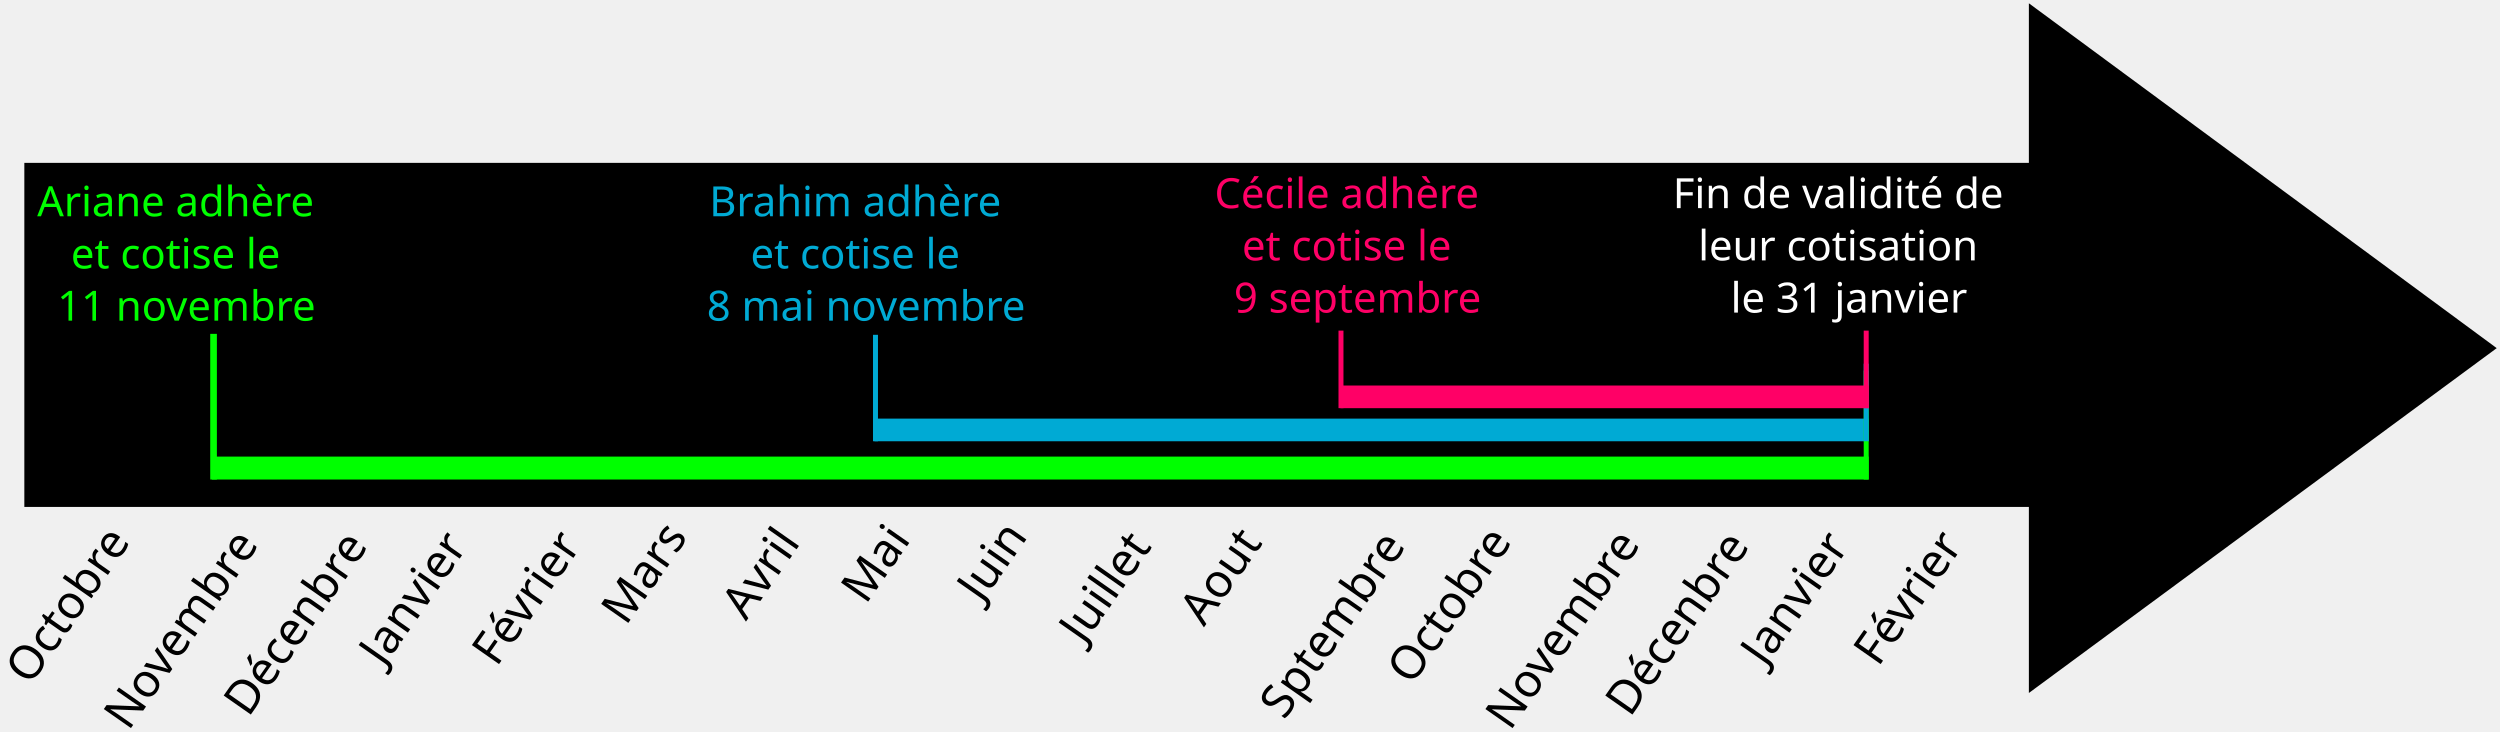
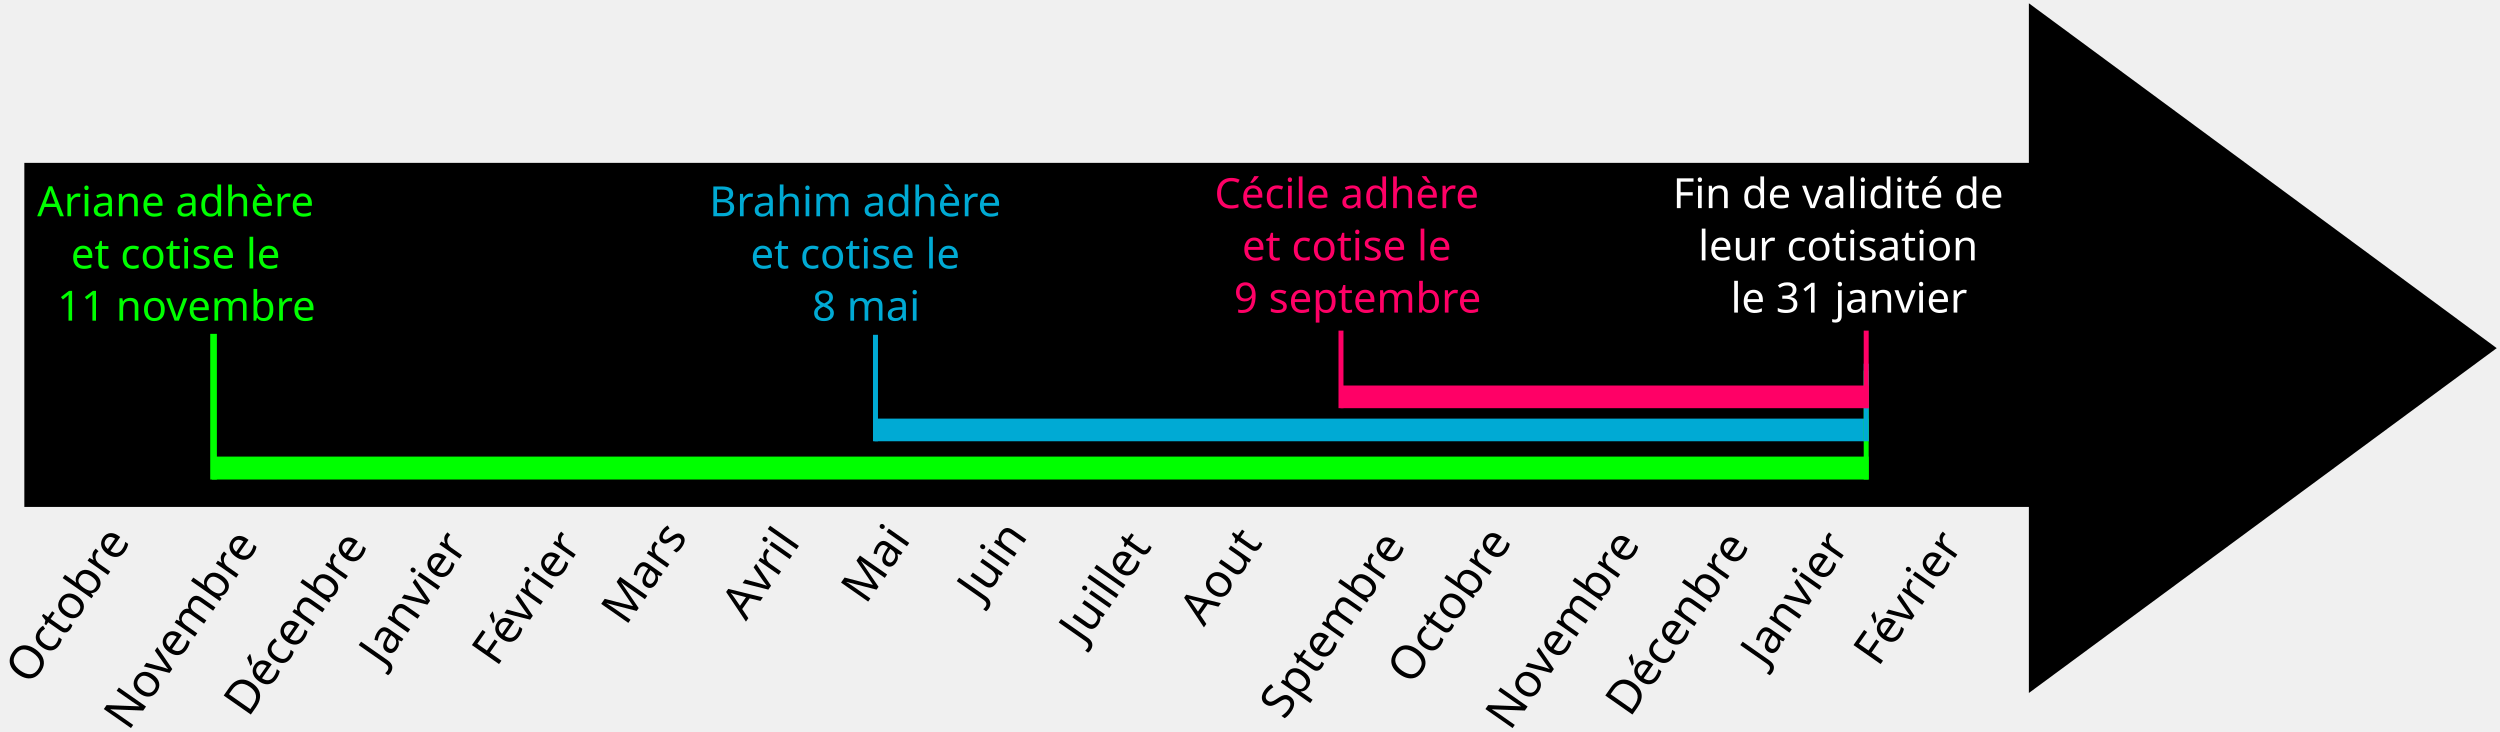
<svg xmlns="http://www.w3.org/2000/svg" width="760.2mm" height="222.38mm" version="1.1" viewBox="0 0 760.2 222.38">
  <path d="m616.94 1v48.532h-609.54v104.61h609.54v56.579l142.26-104.86z" stroke-width="1.094" />
  <g font-family="sans-serif" font-size="14.111px" letter-spacing="0px" stroke-width=".265" word-spacing="0px">
    <text transform="rotate(-55)" x="-99.415" y="211.927" style="line-height:1.25" xml:space="preserve">
      <tspan x="-99.415" y="211.927" font-size="14.111px" stroke-width=".265">Janvier</tspan>
    </text>
    <text transform="rotate(-55)" x="-79.751" y="240.128" style="line-height:1.25" xml:space="preserve">
      <tspan x="-79.751" y="240.128" font-size="14.111px" stroke-width=".265">Février</tspan>
    </text>
    <text transform="rotate(-55)" x="-46.943" y="265.147" style="line-height:1.25" xml:space="preserve">
      <tspan x="-46.943" y="265.147" font-size="14.111px" stroke-width=".265">Mars</tspan>
    </text>
    <text transform="rotate(-55)" x="-24.74" y="294.223" style="line-height:1.25" xml:space="preserve">
      <tspan x="-24.74" y="294.223" font-size="14.111px" stroke-width=".265">Avril</tspan>
    </text>
    <text transform="rotate(-55)" x="0.197" y="321.177" style="line-height:1.25" xml:space="preserve">
      <tspan x="0.197" y="321.177" font-size="14.111px" stroke-width=".265">Mai</tspan>
    </text>
    <text transform="rotate(-55)" x="20.828" y="349.741" style="line-height:1.25" xml:space="preserve">
      <tspan x="20.828" y="349.741" font-size="14.111px" stroke-width=".265">Juin</tspan>
    </text>
    <text transform="rotate(-55)" x="28.303" y="382.359" style="line-height:1.25" xml:space="preserve">
      <tspan x="28.303" y="382.359" font-size="14.111px" stroke-width=".265">Juillet</tspan>
    </text>
    <text transform="rotate(-55)" x="53.703" y="409.306" style="line-height:1.25" xml:space="preserve">
      <tspan x="53.703" y="409.306" font-size="14.111px" stroke-width=".265">Aout</tspan>
    </text>
    <text transform="rotate(-55)" x="44.454" y="445.6" style="line-height:1.25" xml:space="preserve">
      <tspan x="44.454" y="445.6" font-size="14.111px" stroke-width=".265">Sptembre</tspan>
    </text>
    <text transform="rotate(-55)" x="75.289" y="471.294" style="line-height:1.25" xml:space="preserve">
      <tspan x="75.289" y="471.294" font-size="14.111px" stroke-width=".265">Octobre</tspan>
    </text>
    <text transform="rotate(-55)" x="81.09" y="503.746" style="line-height:1.25" xml:space="preserve">
      <tspan x="81.09" y="503.746" font-size="14.111px" stroke-width=".265">Novembre</tspan>
    </text>
    <text transform="rotate(-55)" x="105.361" y="531.247" style="line-height:1.25" xml:space="preserve">
      <tspan x="105.361" y="531.247" font-size="14.111px" stroke-width=".265">Décenbre</tspan>
    </text>
    <text transform="rotate(-55)" x="141.556" y="556.069" style="line-height:1.25" xml:space="preserve">
      <tspan x="141.556" y="556.069" font-size="14.111px" stroke-width=".265">Janvier</tspan>
    </text>
    <text transform="rotate(-55)" x="-159.882" y="159.604" style="line-height:1.25" xml:space="preserve">
      <tspan x="-159.882" y="159.604" font-size="14.111px" stroke-width=".265">Novembre</tspan>
    </text>
    <text transform="rotate(-55)" x="-135.61" y="187.104" style="line-height:1.25" xml:space="preserve">
      <tspan x="-135.61" y="187.104" font-size="14.111px" stroke-width=".265">Décenbre</tspan>
    </text>
    <text transform="rotate(-55)" x="161.22" y="584.27" style="line-height:1.25" xml:space="preserve">
      <tspan x="161.22" y="584.27" font-size="14.111px" stroke-width=".265">Février</tspan>
    </text>
    <text transform="rotate(-55)" x="-165.683" y="127.151" style="line-height:1.25" xml:space="preserve">
      <tspan x="-165.683" y="127.151" font-size="14.111px" stroke-width=".265">Octobre</tspan>
    </text>
  </g>
  <rect x="64.438" y="138.84" width="503.79" height="6.976" fill="#0f0" />
  <rect x="63.927" y="101.52" width="2.023" height="44.299" fill="#0f0" />
  <rect x="265.9" y="127.29" width="302.33" height="6.888" fill="#00aad4" />
  <rect x="265.46" y="101.81" width="1.512" height="32.364" fill="#00aad4" />
  <rect x="566.72" y="112.7" width="1.512" height="33.11" fill="#0f0" />
  <rect x="566.72" y="110.59" width="1.512" height="23.586" fill="#00aad4" />
  <rect x="566.72" y="100.53" width="1.512" height="23.586" fill="#f06" />
  <g font-family="sans-serif" font-size="12.7px" letter-spacing="0px" stroke-width=".265" text-anchor="middle" word-spacing="0px">
    <text x="64.948" y="65.756" fill="#00ff00" text-align="center" style="line-height:1.25" xml:space="preserve">
      <tspan x="64.948" y="65.756">Ariane adhère</tspan>
      <tspan x="64.948" y="81.631">et cotise le</tspan>
      <tspan x="64.948" y="97.506">11 novembre</tspan>
    </text>
    <text x="271.615" y="65.756" fill="#00aad4" text-align="center" style="line-height:1.25" xml:space="preserve">
      <tspan x="271.615" y="65.756">Brahim adhère</tspan>
      <tspan x="271.615" y="81.631">et cotise le</tspan>
-       <tspan x="271.615" y="97.506">8 mai novembre</tspan>
+       <tspan x="271.615" y="97.506">8 mai</tspan>
    </text>
    <text x="421.067" y="63.294" fill="#ff0066" text-align="center" style="line-height:1.25" xml:space="preserve">
      <tspan x="421.067" y="63.294">Cécile adhère</tspan>
      <tspan x="421.067" y="79.169">et cotise le</tspan>
      <tspan x="421.067" y="95.044">9 septembre</tspan>
    </text>
  </g>
  <rect x="407.62" y="117.23" width="160.62" height="6.888" fill="#f06" />
  <rect x="407.01" y="100.53" width="1.512" height="23.585" fill="#f06" />
  <text x="567.19" y="63.294" fill="#ffffff" font-family="sans-serif" font-size="12.7px" letter-spacing="0px" stroke-width=".265" text-align="center" text-anchor="middle" word-spacing="0px" style="line-height:1.25" xml:space="preserve">
    <tspan x="567.19" y="63.294">Fin de validité de</tspan>
    <tspan x="567.19" y="79.169">leur cotisation</tspan>
    <tspan x="567.19" y="95.044">le 31 janvier</tspan>
  </text>
</svg>
